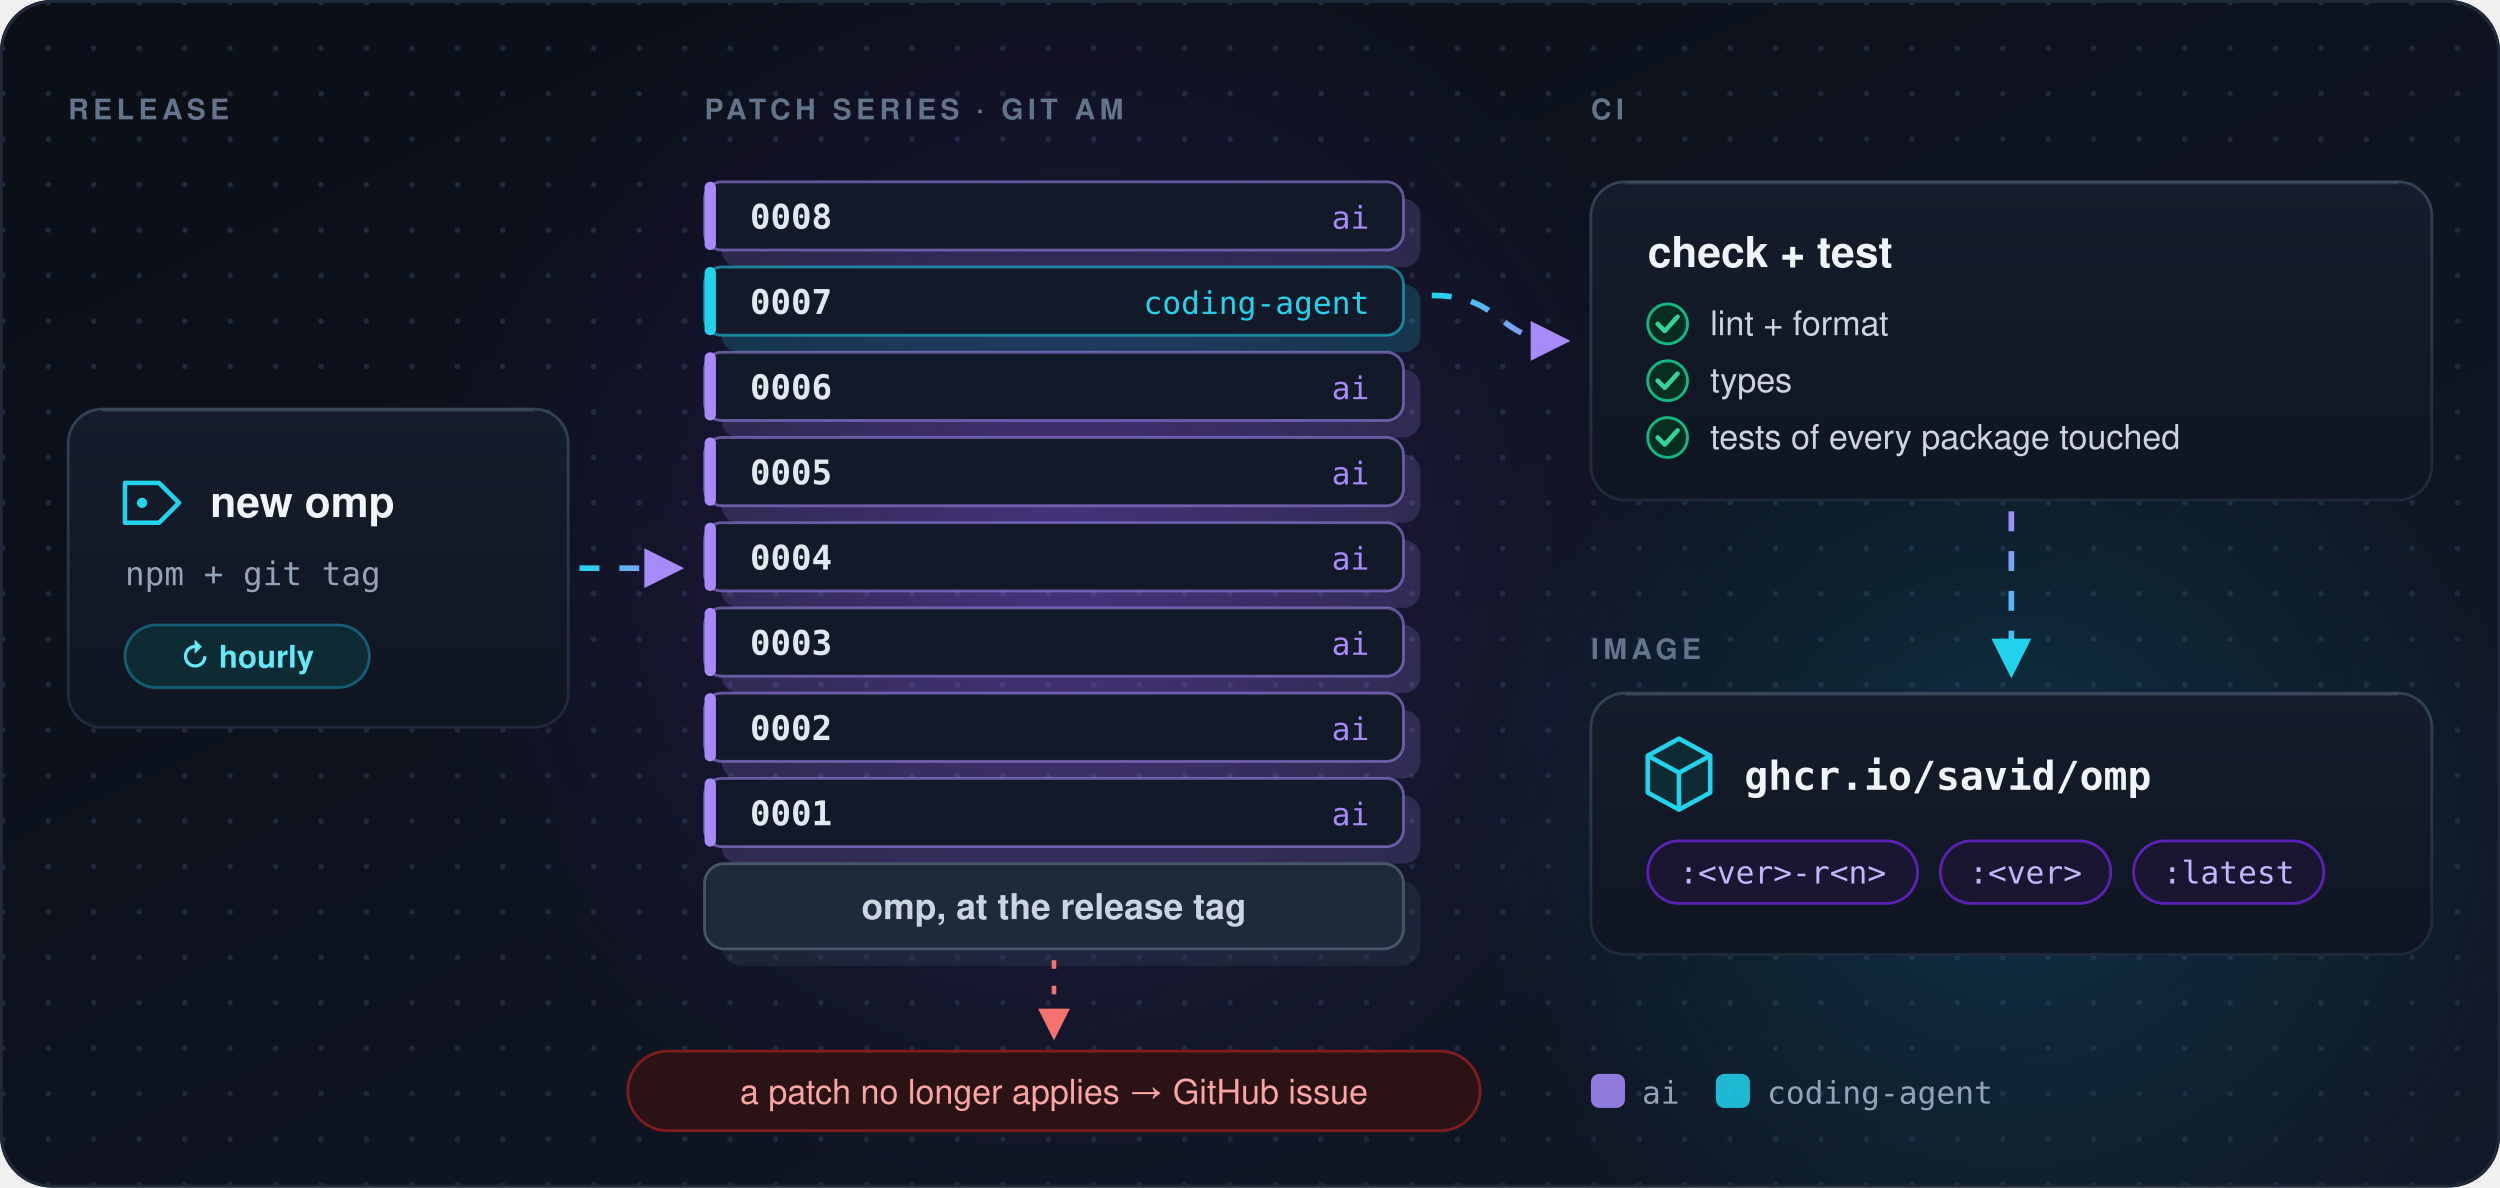
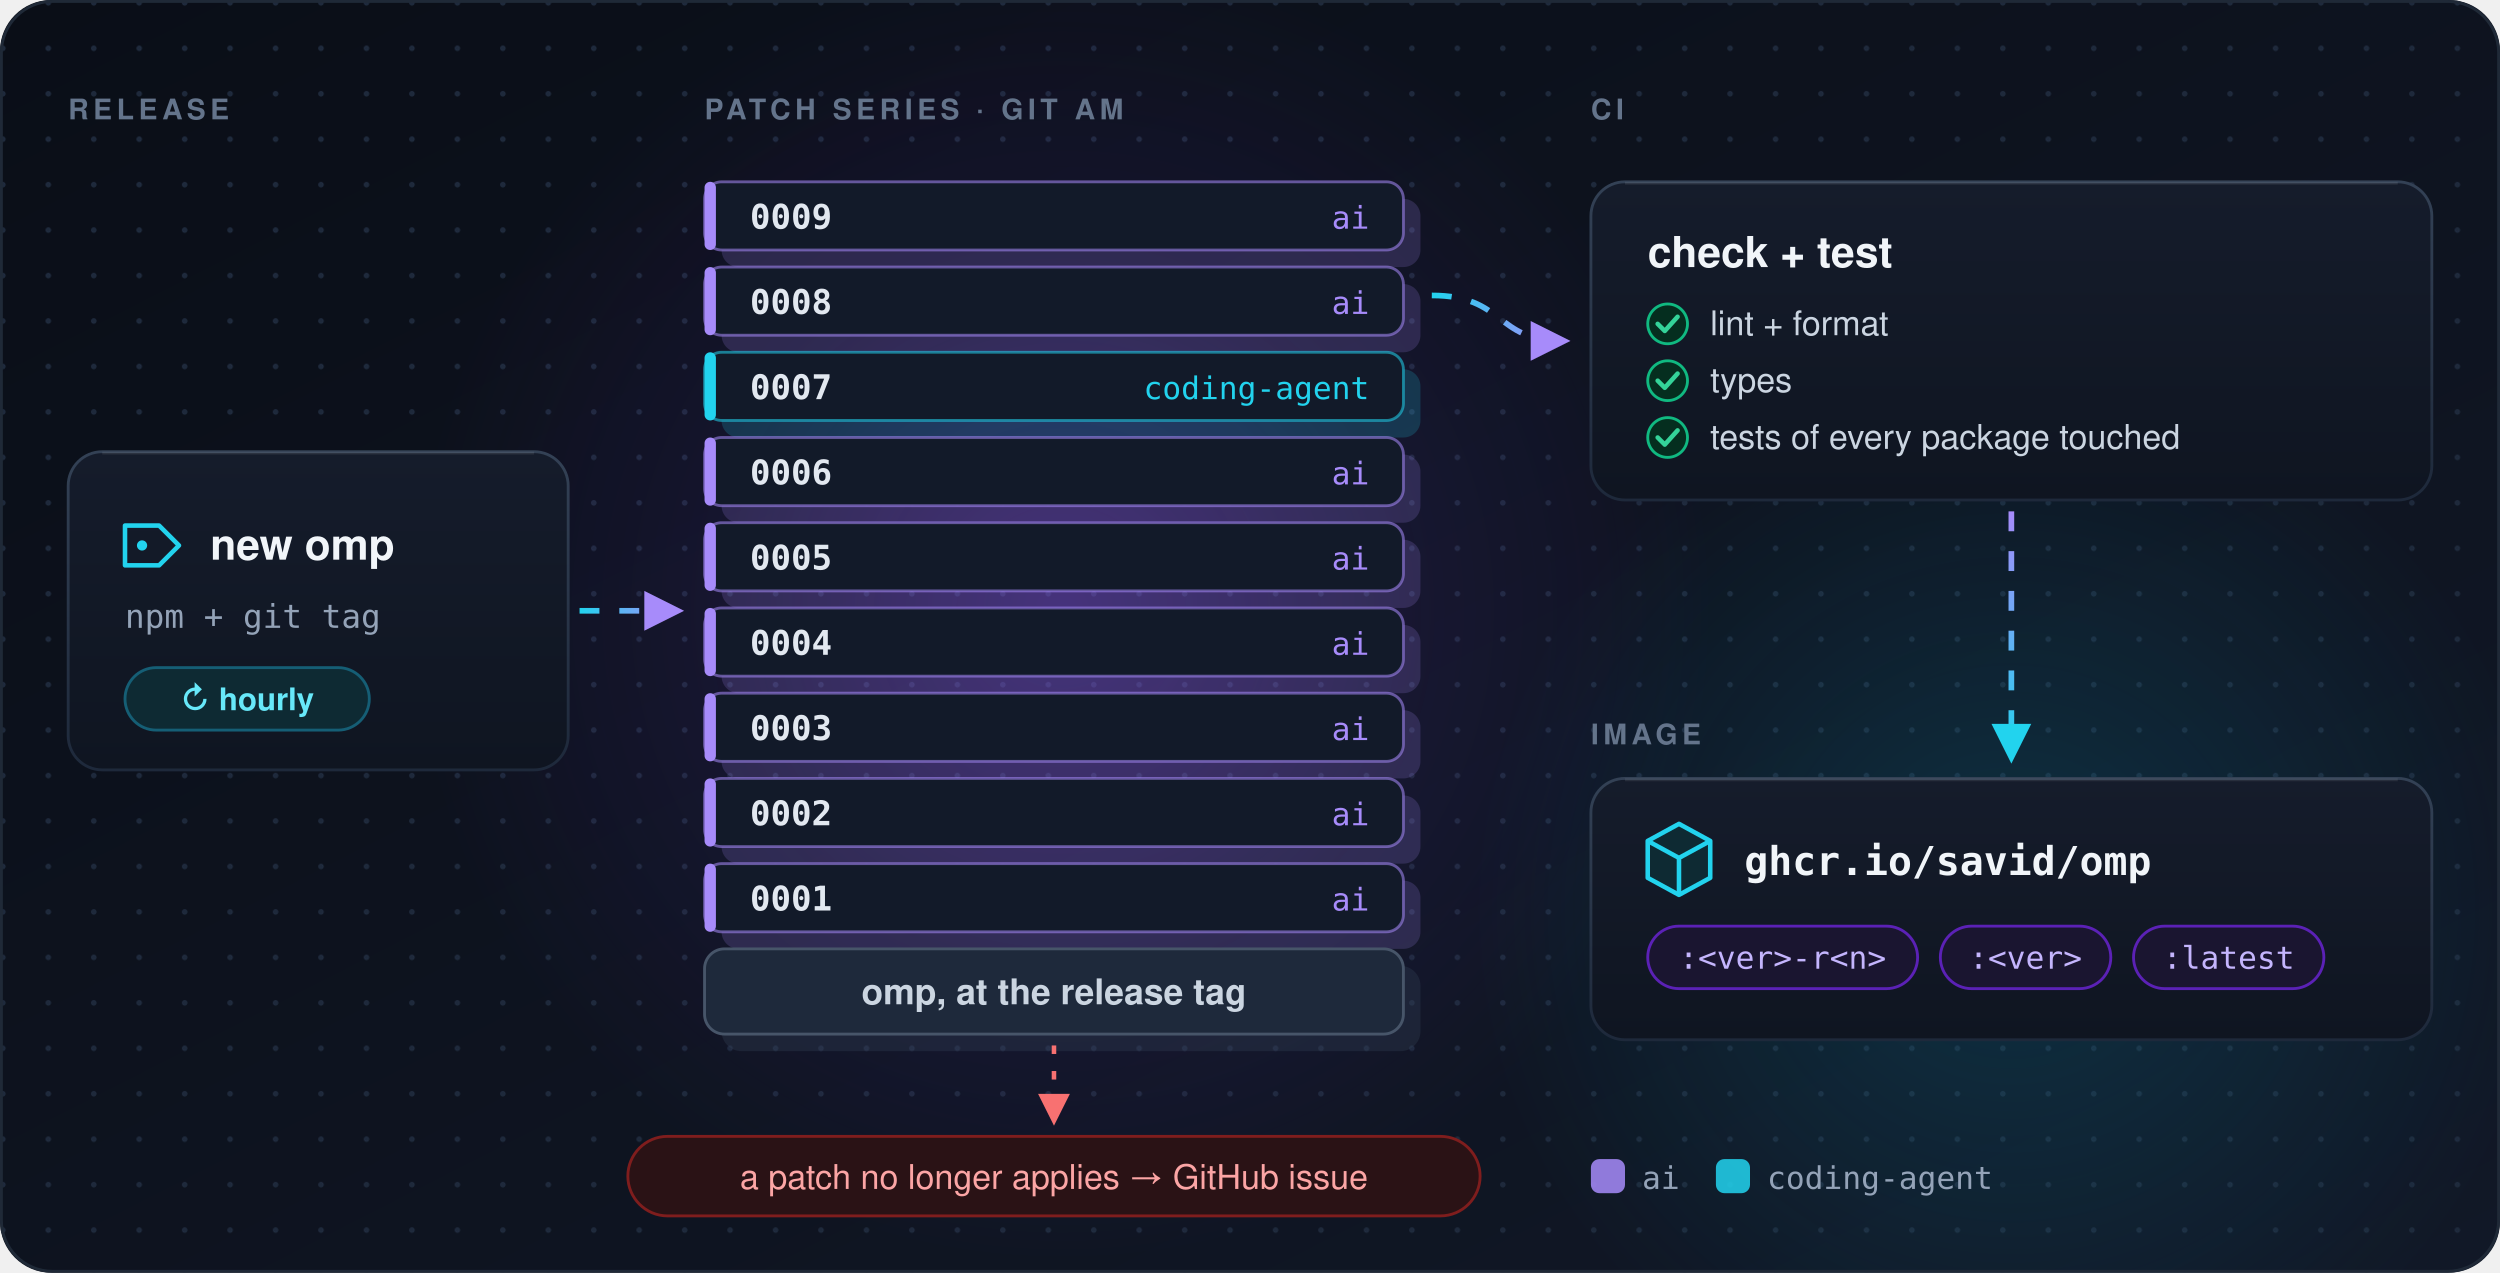
- <svg xmlns="http://www.w3.org/2000/svg" viewBox="0 0 880 418" width="880" height="418" role="img" aria-labelledby="t">
+ <svg xmlns="http://www.w3.org/2000/svg" viewBox="0 0 880 448" width="880" height="448" role="img" aria-labelledby="t">
  <defs>
    <linearGradient id="bg" x1="0" y1="0" x2="1" y2="1">
      <stop offset="0" stop-color="#0a0e17" />
      <stop offset="1" stop-color="#111827" />
    </linearGradient>
    <linearGradient id="card" x1="0" y1="0" x2="0" y2="1">
      <stop offset="0" stop-color="#151c2b" />
      <stop offset="1" stop-color="#0f1521" />
    </linearGradient>
    <linearGradient id="edge" x1="0" y1="0" x2="0" y2="1">
      <stop offset="0" stop-color="#334155" />
      <stop offset="1" stop-color="#1e293b" />
    </linearGradient>
-     <radialGradient id="glow" cx="374.0" cy="200.0" r="230" gradientUnits="userSpaceOnUse">
+     <radialGradient id="glow" cx="374.0" cy="215.0" r="230" gradientUnits="userSpaceOnUse">
      <stop offset="0" stop-color="#7c3aed" stop-opacity=".32" />
      <stop offset=".55" stop-color="#7c3aed" stop-opacity=".08" />
      <stop offset="1" stop-color="#7c3aed" stop-opacity="0" />
    </radialGradient>
-     <radialGradient id="glow2" cx="708.0" cy="290.0" r="190" gradientUnits="userSpaceOnUse">
+     <radialGradient id="glow2" cx="708.0" cy="320.0" r="190" gradientUnits="userSpaceOnUse">
      <stop offset="0" stop-color="#0891b2" stop-opacity=".22" />
      <stop offset="1" stop-color="#0891b2" stop-opacity="0" />
    </radialGradient>
    <pattern id="dots" width="16" height="16" patternUnits="userSpaceOnUse">
      <circle cx="1" cy="1" r="1" fill="#1e293b" />
    </pattern>
    <marker id="head" viewBox="0 0 10 10" refX="8" refY="5" markerWidth="7" markerHeight="7" orient="auto">
      <path d="M0 0 L10 5 L0 10 z" fill="#a78bfa" />
    </marker>
    <marker id="headcyan" viewBox="0 0 10 10" refX="8" refY="5" markerWidth="7" markerHeight="7" orient="auto">
      <path d="M0 0 L10 5 L0 10 z" fill="#22d3ee" />
    </marker>
    <marker id="headred" viewBox="0 0 10 10" refX="8" refY="5" markerWidth="7" markerHeight="7" orient="auto">
      <path d="M0 0 L10 5 L0 10 z" fill="#f87171" />
    </marker>
  </defs>
  <style>.flow{stroke-dasharray:7 7;animation:flow 1.1s linear infinite}.fail{stroke-dasharray:3 6;animation:flow 1.6s linear infinite}@keyframes flow{to{stroke-dashoffset:-14}}@media (prefers-reduced-motion:reduce){.flow,.fail{animation:none}}</style>
-   <rect width="880" height="418" rx="18" fill="url(#bg)" />
-   <rect width="880" height="418" rx="18" fill="url(#dots)" />
-   <rect width="880" height="418" rx="18" fill="url(#glow)" />
-   <rect width="880" height="418" rx="18" fill="url(#glow2)" />
-   <rect x=".5" y=".5" width="879" height="417" rx="18" fill="none" stroke="#1f2937" />
+   <rect width="880" height="448" rx="18" fill="url(#bg)" />
+   <rect width="880" height="448" rx="18" fill="url(#dots)" />
+   <rect width="880" height="448" rx="18" fill="url(#glow)" />
+   <rect width="880" height="448" rx="18" fill="url(#glow2)" />
+   <rect x=".5" y=".5" width="879" height="447" rx="18" fill="none" stroke="#1f2937" />
  <text x="24" y="42" text-anchor="start" font-family="-apple-system, BlinkMacSystemFont, 'Segoe UI', Helvetica, Arial, sans-serif" font-size="10" font-weight="600" letter-spacing="1.6" fill="#64748b">RELEASE</text>
-   <rect x="24" y="144.0" width="176" height="112" rx="12" fill="url(#card)" stroke="url(#edge)" />
-   <line x1="36" y1="144.5" x2="188" y2="144.5" stroke="#ffffff" stroke-opacity=".08" />
-   <path d="M44 170.0 h12 l7 7 -7 7 h-12 z" fill="none" stroke="#22d3ee" stroke-width="1.6" stroke-linejoin="round" />
-   <circle cx="50" cy="177.0" r="1.8" fill="#22d3ee" />
-   <text x="74" y="182.0" font-family="-apple-system, BlinkMacSystemFont, 'Segoe UI', Helvetica, Arial, sans-serif" font-size="15" font-weight="600" fill="#f1f5f9">new omp</text>
-   <text x="44" y="206.0" font-family="ui-monospace, SFMono-Regular, Menlo, Consolas, monospace" font-size="11.5" fill="#94a3b8">npm + git tag</text>
-   <rect x="44" y="220.0" width="86" height="22" rx="11" fill="#0e2a33" stroke="#155e75" />
-   <text x="87" y="235.0" text-anchor="middle" font-family="-apple-system, BlinkMacSystemFont, 'Segoe UI', Helvetica, Arial, sans-serif" font-size="11" font-weight="600" fill="#67e8f9">↻ hourly</text>
+   <rect x="24" y="159.0" width="176" height="112" rx="12" fill="url(#card)" stroke="url(#edge)" />
+   <line x1="36" y1="159.5" x2="188" y2="159.5" stroke="#ffffff" stroke-opacity=".08" />
+   <path d="M44 185.0 h12 l7 7 -7 7 h-12 z" fill="none" stroke="#22d3ee" stroke-width="1.6" stroke-linejoin="round" />
+   <circle cx="50" cy="192.0" r="1.8" fill="#22d3ee" />
+   <text x="74" y="197.0" font-family="-apple-system, BlinkMacSystemFont, 'Segoe UI', Helvetica, Arial, sans-serif" font-size="15" font-weight="600" fill="#f1f5f9">new omp</text>
+   <text x="44" y="221.0" font-family="ui-monospace, SFMono-Regular, Menlo, Consolas, monospace" font-size="11.5" fill="#94a3b8">npm + git tag</text>
+   <rect x="44" y="235.0" width="86" height="22" rx="11" fill="#0e2a33" stroke="#155e75" />
+   <text x="87" y="250.0" text-anchor="middle" font-family="-apple-system, BlinkMacSystemFont, 'Segoe UI', Helvetica, Arial, sans-serif" font-size="11" font-weight="600" fill="#67e8f9">↻ hourly</text>
  <text x="248" y="42" text-anchor="start" font-family="-apple-system, BlinkMacSystemFont, 'Segoe UI', Helvetica, Arial, sans-serif" font-size="10" font-weight="600" letter-spacing="1.6" fill="#64748b">PATCH SERIES  ·  GIT AM</text>
  <rect x="254" y="70" width="246" height="24" rx="6" fill="#a78bfa" fill-opacity=".18" />
  <rect x="248" y="64" width="246" height="24" rx="6" fill="#121a29" stroke="#a78bfa" stroke-opacity=".55" />
  <rect x="248" y="64" width="4" height="24" rx="2" fill="#a78bfa" />
-   <text x="264" y="80.5" font-family="ui-monospace, SFMono-Regular, Menlo, Consolas, monospace" font-size="12" font-weight="700" fill="#e2e8f0">0008</text>
+   <text x="264" y="80.5" font-family="ui-monospace, SFMono-Regular, Menlo, Consolas, monospace" font-size="12" font-weight="700" fill="#e2e8f0">0009</text>
  <text x="482" y="80.5" text-anchor="end" font-family="ui-monospace, SFMono-Regular, Menlo, Consolas, monospace" font-size="11" fill="#a78bfa">ai</text>
-   <rect x="254" y="100" width="246" height="24" rx="6" fill="#22d3ee" fill-opacity=".18" />
-   <rect x="248" y="94" width="246" height="24" rx="6" fill="#121a29" stroke="#22d3ee" stroke-opacity=".55" />
-   <rect x="248" y="94" width="4" height="24" rx="2" fill="#22d3ee" />
-   <text x="264" y="110.5" font-family="ui-monospace, SFMono-Regular, Menlo, Consolas, monospace" font-size="12" font-weight="700" fill="#e2e8f0">0007</text>
-   <text x="482" y="110.5" text-anchor="end" font-family="ui-monospace, SFMono-Regular, Menlo, Consolas, monospace" font-size="11" fill="#22d3ee">coding-agent</text>
-   <rect x="254" y="130" width="246" height="24" rx="6" fill="#a78bfa" fill-opacity=".18" />
-   <rect x="248" y="124" width="246" height="24" rx="6" fill="#121a29" stroke="#a78bfa" stroke-opacity=".55" />
-   <rect x="248" y="124" width="4" height="24" rx="2" fill="#a78bfa" />
-   <text x="264" y="140.5" font-family="ui-monospace, SFMono-Regular, Menlo, Consolas, monospace" font-size="12" font-weight="700" fill="#e2e8f0">0006</text>
-   <text x="482" y="140.5" text-anchor="end" font-family="ui-monospace, SFMono-Regular, Menlo, Consolas, monospace" font-size="11" fill="#a78bfa">ai</text>
+   <rect x="254" y="100" width="246" height="24" rx="6" fill="#a78bfa" fill-opacity=".18" />
+   <rect x="248" y="94" width="246" height="24" rx="6" fill="#121a29" stroke="#a78bfa" stroke-opacity=".55" />
+   <rect x="248" y="94" width="4" height="24" rx="2" fill="#a78bfa" />
+   <text x="264" y="110.5" font-family="ui-monospace, SFMono-Regular, Menlo, Consolas, monospace" font-size="12" font-weight="700" fill="#e2e8f0">0008</text>
+   <text x="482" y="110.5" text-anchor="end" font-family="ui-monospace, SFMono-Regular, Menlo, Consolas, monospace" font-size="11" fill="#a78bfa">ai</text>
+   <rect x="254" y="130" width="246" height="24" rx="6" fill="#22d3ee" fill-opacity=".18" />
+   <rect x="248" y="124" width="246" height="24" rx="6" fill="#121a29" stroke="#22d3ee" stroke-opacity=".55" />
+   <rect x="248" y="124" width="4" height="24" rx="2" fill="#22d3ee" />
+   <text x="264" y="140.5" font-family="ui-monospace, SFMono-Regular, Menlo, Consolas, monospace" font-size="12" font-weight="700" fill="#e2e8f0">0007</text>
+   <text x="482" y="140.5" text-anchor="end" font-family="ui-monospace, SFMono-Regular, Menlo, Consolas, monospace" font-size="11" fill="#22d3ee">coding-agent</text>
  <rect x="254" y="160" width="246" height="24" rx="6" fill="#a78bfa" fill-opacity=".18" />
  <rect x="248" y="154" width="246" height="24" rx="6" fill="#121a29" stroke="#a78bfa" stroke-opacity=".55" />
  <rect x="248" y="154" width="4" height="24" rx="2" fill="#a78bfa" />
-   <text x="264" y="170.5" font-family="ui-monospace, SFMono-Regular, Menlo, Consolas, monospace" font-size="12" font-weight="700" fill="#e2e8f0">0005</text>
+   <text x="264" y="170.5" font-family="ui-monospace, SFMono-Regular, Menlo, Consolas, monospace" font-size="12" font-weight="700" fill="#e2e8f0">0006</text>
  <text x="482" y="170.5" text-anchor="end" font-family="ui-monospace, SFMono-Regular, Menlo, Consolas, monospace" font-size="11" fill="#a78bfa">ai</text>
  <rect x="254" y="190" width="246" height="24" rx="6" fill="#a78bfa" fill-opacity=".18" />
  <rect x="248" y="184" width="246" height="24" rx="6" fill="#121a29" stroke="#a78bfa" stroke-opacity=".55" />
  <rect x="248" y="184" width="4" height="24" rx="2" fill="#a78bfa" />
-   <text x="264" y="200.5" font-family="ui-monospace, SFMono-Regular, Menlo, Consolas, monospace" font-size="12" font-weight="700" fill="#e2e8f0">0004</text>
+   <text x="264" y="200.5" font-family="ui-monospace, SFMono-Regular, Menlo, Consolas, monospace" font-size="12" font-weight="700" fill="#e2e8f0">0005</text>
  <text x="482" y="200.5" text-anchor="end" font-family="ui-monospace, SFMono-Regular, Menlo, Consolas, monospace" font-size="11" fill="#a78bfa">ai</text>
  <rect x="254" y="220" width="246" height="24" rx="6" fill="#a78bfa" fill-opacity=".18" />
  <rect x="248" y="214" width="246" height="24" rx="6" fill="#121a29" stroke="#a78bfa" stroke-opacity=".55" />
  <rect x="248" y="214" width="4" height="24" rx="2" fill="#a78bfa" />
-   <text x="264" y="230.5" font-family="ui-monospace, SFMono-Regular, Menlo, Consolas, monospace" font-size="12" font-weight="700" fill="#e2e8f0">0003</text>
+   <text x="264" y="230.5" font-family="ui-monospace, SFMono-Regular, Menlo, Consolas, monospace" font-size="12" font-weight="700" fill="#e2e8f0">0004</text>
  <text x="482" y="230.5" text-anchor="end" font-family="ui-monospace, SFMono-Regular, Menlo, Consolas, monospace" font-size="11" fill="#a78bfa">ai</text>
  <rect x="254" y="250" width="246" height="24" rx="6" fill="#a78bfa" fill-opacity=".18" />
  <rect x="248" y="244" width="246" height="24" rx="6" fill="#121a29" stroke="#a78bfa" stroke-opacity=".55" />
  <rect x="248" y="244" width="4" height="24" rx="2" fill="#a78bfa" />
-   <text x="264" y="260.5" font-family="ui-monospace, SFMono-Regular, Menlo, Consolas, monospace" font-size="12" font-weight="700" fill="#e2e8f0">0002</text>
+   <text x="264" y="260.5" font-family="ui-monospace, SFMono-Regular, Menlo, Consolas, monospace" font-size="12" font-weight="700" fill="#e2e8f0">0003</text>
  <text x="482" y="260.5" text-anchor="end" font-family="ui-monospace, SFMono-Regular, Menlo, Consolas, monospace" font-size="11" fill="#a78bfa">ai</text>
  <rect x="254" y="280" width="246" height="24" rx="6" fill="#a78bfa" fill-opacity=".18" />
  <rect x="248" y="274" width="246" height="24" rx="6" fill="#121a29" stroke="#a78bfa" stroke-opacity=".55" />
  <rect x="248" y="274" width="4" height="24" rx="2" fill="#a78bfa" />
-   <text x="264" y="290.5" font-family="ui-monospace, SFMono-Regular, Menlo, Consolas, monospace" font-size="12" font-weight="700" fill="#e2e8f0">0001</text>
+   <text x="264" y="290.5" font-family="ui-monospace, SFMono-Regular, Menlo, Consolas, monospace" font-size="12" font-weight="700" fill="#e2e8f0">0002</text>
  <text x="482" y="290.5" text-anchor="end" font-family="ui-monospace, SFMono-Regular, Menlo, Consolas, monospace" font-size="11" fill="#a78bfa">ai</text>
-   <rect x="254" y="310" width="246" height="30" rx="7" fill="#334155" fill-opacity=".35" />
-   <rect x="248" y="304" width="246" height="30" rx="7" fill="#1e293b" stroke="#475569" />
-   <text x="371.0" y="323.5" text-anchor="middle" font-family="-apple-system, BlinkMacSystemFont, 'Segoe UI', Helvetica, Arial, sans-serif" font-size="12.5" font-weight="600" fill="#cbd5e1">omp, at the release tag</text>
+   <rect x="254" y="310" width="246" height="24" rx="6" fill="#a78bfa" fill-opacity=".18" />
+   <rect x="248" y="304" width="246" height="24" rx="6" fill="#121a29" stroke="#a78bfa" stroke-opacity=".55" />
+   <rect x="248" y="304" width="4" height="24" rx="2" fill="#a78bfa" />
+   <text x="264" y="320.5" font-family="ui-monospace, SFMono-Regular, Menlo, Consolas, monospace" font-size="12" font-weight="700" fill="#e2e8f0">0001</text>
+   <text x="482" y="320.5" text-anchor="end" font-family="ui-monospace, SFMono-Regular, Menlo, Consolas, monospace" font-size="11" fill="#a78bfa">ai</text>
+   <rect x="254" y="340" width="246" height="30" rx="7" fill="#334155" fill-opacity=".35" />
+   <rect x="248" y="334" width="246" height="30" rx="7" fill="#1e293b" stroke="#475569" />
+   <text x="371.0" y="353.5" text-anchor="middle" font-family="-apple-system, BlinkMacSystemFont, 'Segoe UI', Helvetica, Arial, sans-serif" font-size="12.5" font-weight="600" fill="#cbd5e1">omp, at the release tag</text>
  <text x="560" y="42" text-anchor="start" font-family="-apple-system, BlinkMacSystemFont, 'Segoe UI', Helvetica, Arial, sans-serif" font-size="10" font-weight="600" letter-spacing="1.6" fill="#64748b">CI</text>
  <rect x="560" y="64" width="296" height="112" rx="12" fill="url(#card)" stroke="url(#edge)" />
  <line x1="572" y1="64.5" x2="844" y2="64.5" stroke="#ffffff" stroke-opacity=".08" />
  <text x="580" y="94" font-family="-apple-system, BlinkMacSystemFont, 'Segoe UI', Helvetica, Arial, sans-serif" font-size="15" font-weight="600" fill="#f1f5f9">check + test</text>
  <circle cx="587" cy="114" r="7" fill="#052e1f" stroke="#10b981" />
  <path d="M583.5 114 l2.5 2.5 4.5 -5" fill="none" stroke="#34d399" stroke-width="1.6" stroke-linecap="round" stroke-linejoin="round" />
  <text x="602" y="118" font-family="-apple-system, BlinkMacSystemFont, 'Segoe UI', Helvetica, Arial, sans-serif" font-size="12" fill="#cbd5e1">lint + format</text>
  <circle cx="587" cy="134" r="7" fill="#052e1f" stroke="#10b981" />
  <path d="M583.5 134 l2.5 2.5 4.5 -5" fill="none" stroke="#34d399" stroke-width="1.6" stroke-linecap="round" stroke-linejoin="round" />
  <text x="602" y="138" font-family="-apple-system, BlinkMacSystemFont, 'Segoe UI', Helvetica, Arial, sans-serif" font-size="12" fill="#cbd5e1">types</text>
  <circle cx="587" cy="154" r="7" fill="#052e1f" stroke="#10b981" />
  <path d="M583.5 154 l2.5 2.5 4.5 -5" fill="none" stroke="#34d399" stroke-width="1.6" stroke-linecap="round" stroke-linejoin="round" />
  <text x="602" y="158" font-family="-apple-system, BlinkMacSystemFont, 'Segoe UI', Helvetica, Arial, sans-serif" font-size="12" fill="#cbd5e1">tests of every package touched</text>
-   <text x="560" y="232" text-anchor="start" font-family="-apple-system, BlinkMacSystemFont, 'Segoe UI', Helvetica, Arial, sans-serif" font-size="10" font-weight="600" letter-spacing="1.6" fill="#64748b">IMAGE</text>
-   <rect x="560" y="244" width="296" height="92" rx="12" fill="url(#card)" stroke="url(#edge)" />
-   <line x1="572" y1="244.5" x2="844" y2="244.5" stroke="#ffffff" stroke-opacity=".08" />
-   <path d="M591 260 l11 6 v13 l-11 6 -11 -6 v-13 z" fill="#0e2a33" stroke="#22d3ee" stroke-width="1.6" stroke-linejoin="round" />
-   <path d="M580 266 l11 6 11 -6 M591 272 v13" fill="none" stroke="#22d3ee" stroke-width="1.6" stroke-linejoin="round" />
-   <text x="614" y="278" font-family="ui-monospace, SFMono-Regular, Menlo, Consolas, monospace" font-size="14" font-weight="700" fill="#f1f5f9">ghcr.io/savid/omp</text>
-   <rect x="580" y="296" width="95" height="22" rx="11" fill="#1a1530" stroke="#5b21b6" />
-   <text x="627.5" y="311" text-anchor="middle" font-family="ui-monospace, SFMono-Regular, Menlo, Consolas, monospace" font-size="11" fill="#c4b5fd">:&lt;ver&gt;-r&lt;n&gt;</text>
-   <rect x="683" y="296" width="60" height="22" rx="11" fill="#1a1530" stroke="#5b21b6" />
-   <text x="713.0" y="311" text-anchor="middle" font-family="ui-monospace, SFMono-Regular, Menlo, Consolas, monospace" font-size="11" fill="#c4b5fd">:&lt;ver&gt;</text>
-   <rect x="751" y="296" width="67" height="22" rx="11" fill="#1a1530" stroke="#5b21b6" />
-   <text x="784.5" y="311" text-anchor="middle" font-family="ui-monospace, SFMono-Regular, Menlo, Consolas, monospace" font-size="11" fill="#c4b5fd">:latest</text>
-   <linearGradient id="flow0" gradientUnits="userSpaceOnUse" x1="204" y1="200.0" x2="238" y2="200.0">
+   <text x="560" y="262" text-anchor="start" font-family="-apple-system, BlinkMacSystemFont, 'Segoe UI', Helvetica, Arial, sans-serif" font-size="10" font-weight="600" letter-spacing="1.6" fill="#64748b">IMAGE</text>
+   <rect x="560" y="274" width="296" height="92" rx="12" fill="url(#card)" stroke="url(#edge)" />
+   <line x1="572" y1="274.5" x2="844" y2="274.5" stroke="#ffffff" stroke-opacity=".08" />
+   <path d="M591 290 l11 6 v13 l-11 6 -11 -6 v-13 z" fill="#0e2a33" stroke="#22d3ee" stroke-width="1.6" stroke-linejoin="round" />
+   <path d="M580 296 l11 6 11 -6 M591 302 v13" fill="none" stroke="#22d3ee" stroke-width="1.6" stroke-linejoin="round" />
+   <text x="614" y="308" font-family="ui-monospace, SFMono-Regular, Menlo, Consolas, monospace" font-size="14" font-weight="700" fill="#f1f5f9">ghcr.io/savid/omp</text>
+   <rect x="580" y="326" width="95" height="22" rx="11" fill="#1a1530" stroke="#5b21b6" />
+   <text x="627.5" y="341" text-anchor="middle" font-family="ui-monospace, SFMono-Regular, Menlo, Consolas, monospace" font-size="11" fill="#c4b5fd">:&lt;ver&gt;-r&lt;n&gt;</text>
+   <rect x="683" y="326" width="60" height="22" rx="11" fill="#1a1530" stroke="#5b21b6" />
+   <text x="713.0" y="341" text-anchor="middle" font-family="ui-monospace, SFMono-Regular, Menlo, Consolas, monospace" font-size="11" fill="#c4b5fd">:&lt;ver&gt;</text>
+   <rect x="751" y="326" width="67" height="22" rx="11" fill="#1a1530" stroke="#5b21b6" />
+   <text x="784.5" y="341" text-anchor="middle" font-family="ui-monospace, SFMono-Regular, Menlo, Consolas, monospace" font-size="11" fill="#c4b5fd">:latest</text>
+   <linearGradient id="flow0" gradientUnits="userSpaceOnUse" x1="204" y1="215.0" x2="238" y2="215.0">
    <stop offset="0" stop-color="#22d3ee" />
    <stop offset="1" stop-color="#a78bfa" />
  </linearGradient>
-   <path class="flow" d="M204 200.0 H238" stroke="url(#flow0)" stroke-width="2" fill="none" marker-end="url(#head)" />
+   <path class="flow" d="M204 215.0 H238" stroke="url(#flow0)" stroke-width="2" fill="none" marker-end="url(#head)" />
  <linearGradient id="flow1" gradientUnits="userSpaceOnUse" x1="504" y1="104" x2="550" y2="120.0">
    <stop offset="0" stop-color="#22d3ee" />
    <stop offset="1" stop-color="#a78bfa" />
  </linearGradient>
  <path class="flow" d="M504 104 C530 104 526 120.0 550 120.0" stroke="url(#flow1)" stroke-width="2" fill="none" marker-end="url(#head)" />
-   <linearGradient id="flow2" gradientUnits="userSpaceOnUse" x1="708.0" y1="180" x2="708.0" y2="236">
+   <linearGradient id="flow2" gradientUnits="userSpaceOnUse" x1="708.0" y1="180" x2="708.0" y2="266">
    <stop offset="0" stop-color="#a78bfa" />
    <stop offset="1" stop-color="#22d3ee" />
  </linearGradient>
-   <path class="flow" d="M708.0 180 V236" stroke="url(#flow2)" stroke-width="2" fill="none" marker-end="url(#headcyan)" />
-   <path class="fail" d="M371.0 338 V364" stroke="#f87171" stroke-width="1.6" fill="none" marker-end="url(#headred)" />
-   <rect x="221.0" y="370" width="300" height="28" rx="14" fill="#2a1215" stroke="#7f1d1d" />
-   <text x="371.0" y="388.5" text-anchor="middle" font-family="-apple-system, BlinkMacSystemFont, 'Segoe UI', Helvetica, Arial, sans-serif" font-size="12" fill="#fca5a5">a patch no longer applies → GitHub issue</text>
-   <rect x="560" y="378" width="12" height="12" rx="3" fill="#a78bfa" fill-opacity=".85" />
-   <text x="578" y="388.5" font-family="ui-monospace, SFMono-Regular, Menlo, Consolas, monospace" font-size="11" fill="#94a3b8">ai</text>
-   <rect x="604" y="378" width="12" height="12" rx="3" fill="#22d3ee" fill-opacity=".85" />
-   <text x="622" y="388.5" font-family="ui-monospace, SFMono-Regular, Menlo, Consolas, monospace" font-size="11" fill="#94a3b8">coding-agent</text>
+   <path class="flow" d="M708.0 180 V266" stroke="url(#flow2)" stroke-width="2" fill="none" marker-end="url(#headcyan)" />
+   <path class="fail" d="M371.0 368 V394" stroke="#f87171" stroke-width="1.6" fill="none" marker-end="url(#headred)" />
+   <rect x="221.0" y="400" width="300" height="28" rx="14" fill="#2a1215" stroke="#7f1d1d" />
+   <text x="371.0" y="418.5" text-anchor="middle" font-family="-apple-system, BlinkMacSystemFont, 'Segoe UI', Helvetica, Arial, sans-serif" font-size="12" fill="#fca5a5">a patch no longer applies → GitHub issue</text>
+   <rect x="560" y="408" width="12" height="12" rx="3" fill="#a78bfa" fill-opacity=".85" />
+   <text x="578" y="418.5" font-family="ui-monospace, SFMono-Regular, Menlo, Consolas, monospace" font-size="11" fill="#94a3b8">ai</text>
+   <rect x="604" y="408" width="12" height="12" rx="3" fill="#22d3ee" fill-opacity=".85" />
+   <text x="622" y="418.5" font-family="ui-monospace, SFMono-Regular, Menlo, Consolas, monospace" font-size="11" fill="#94a3b8">coding-agent</text>
</svg>
